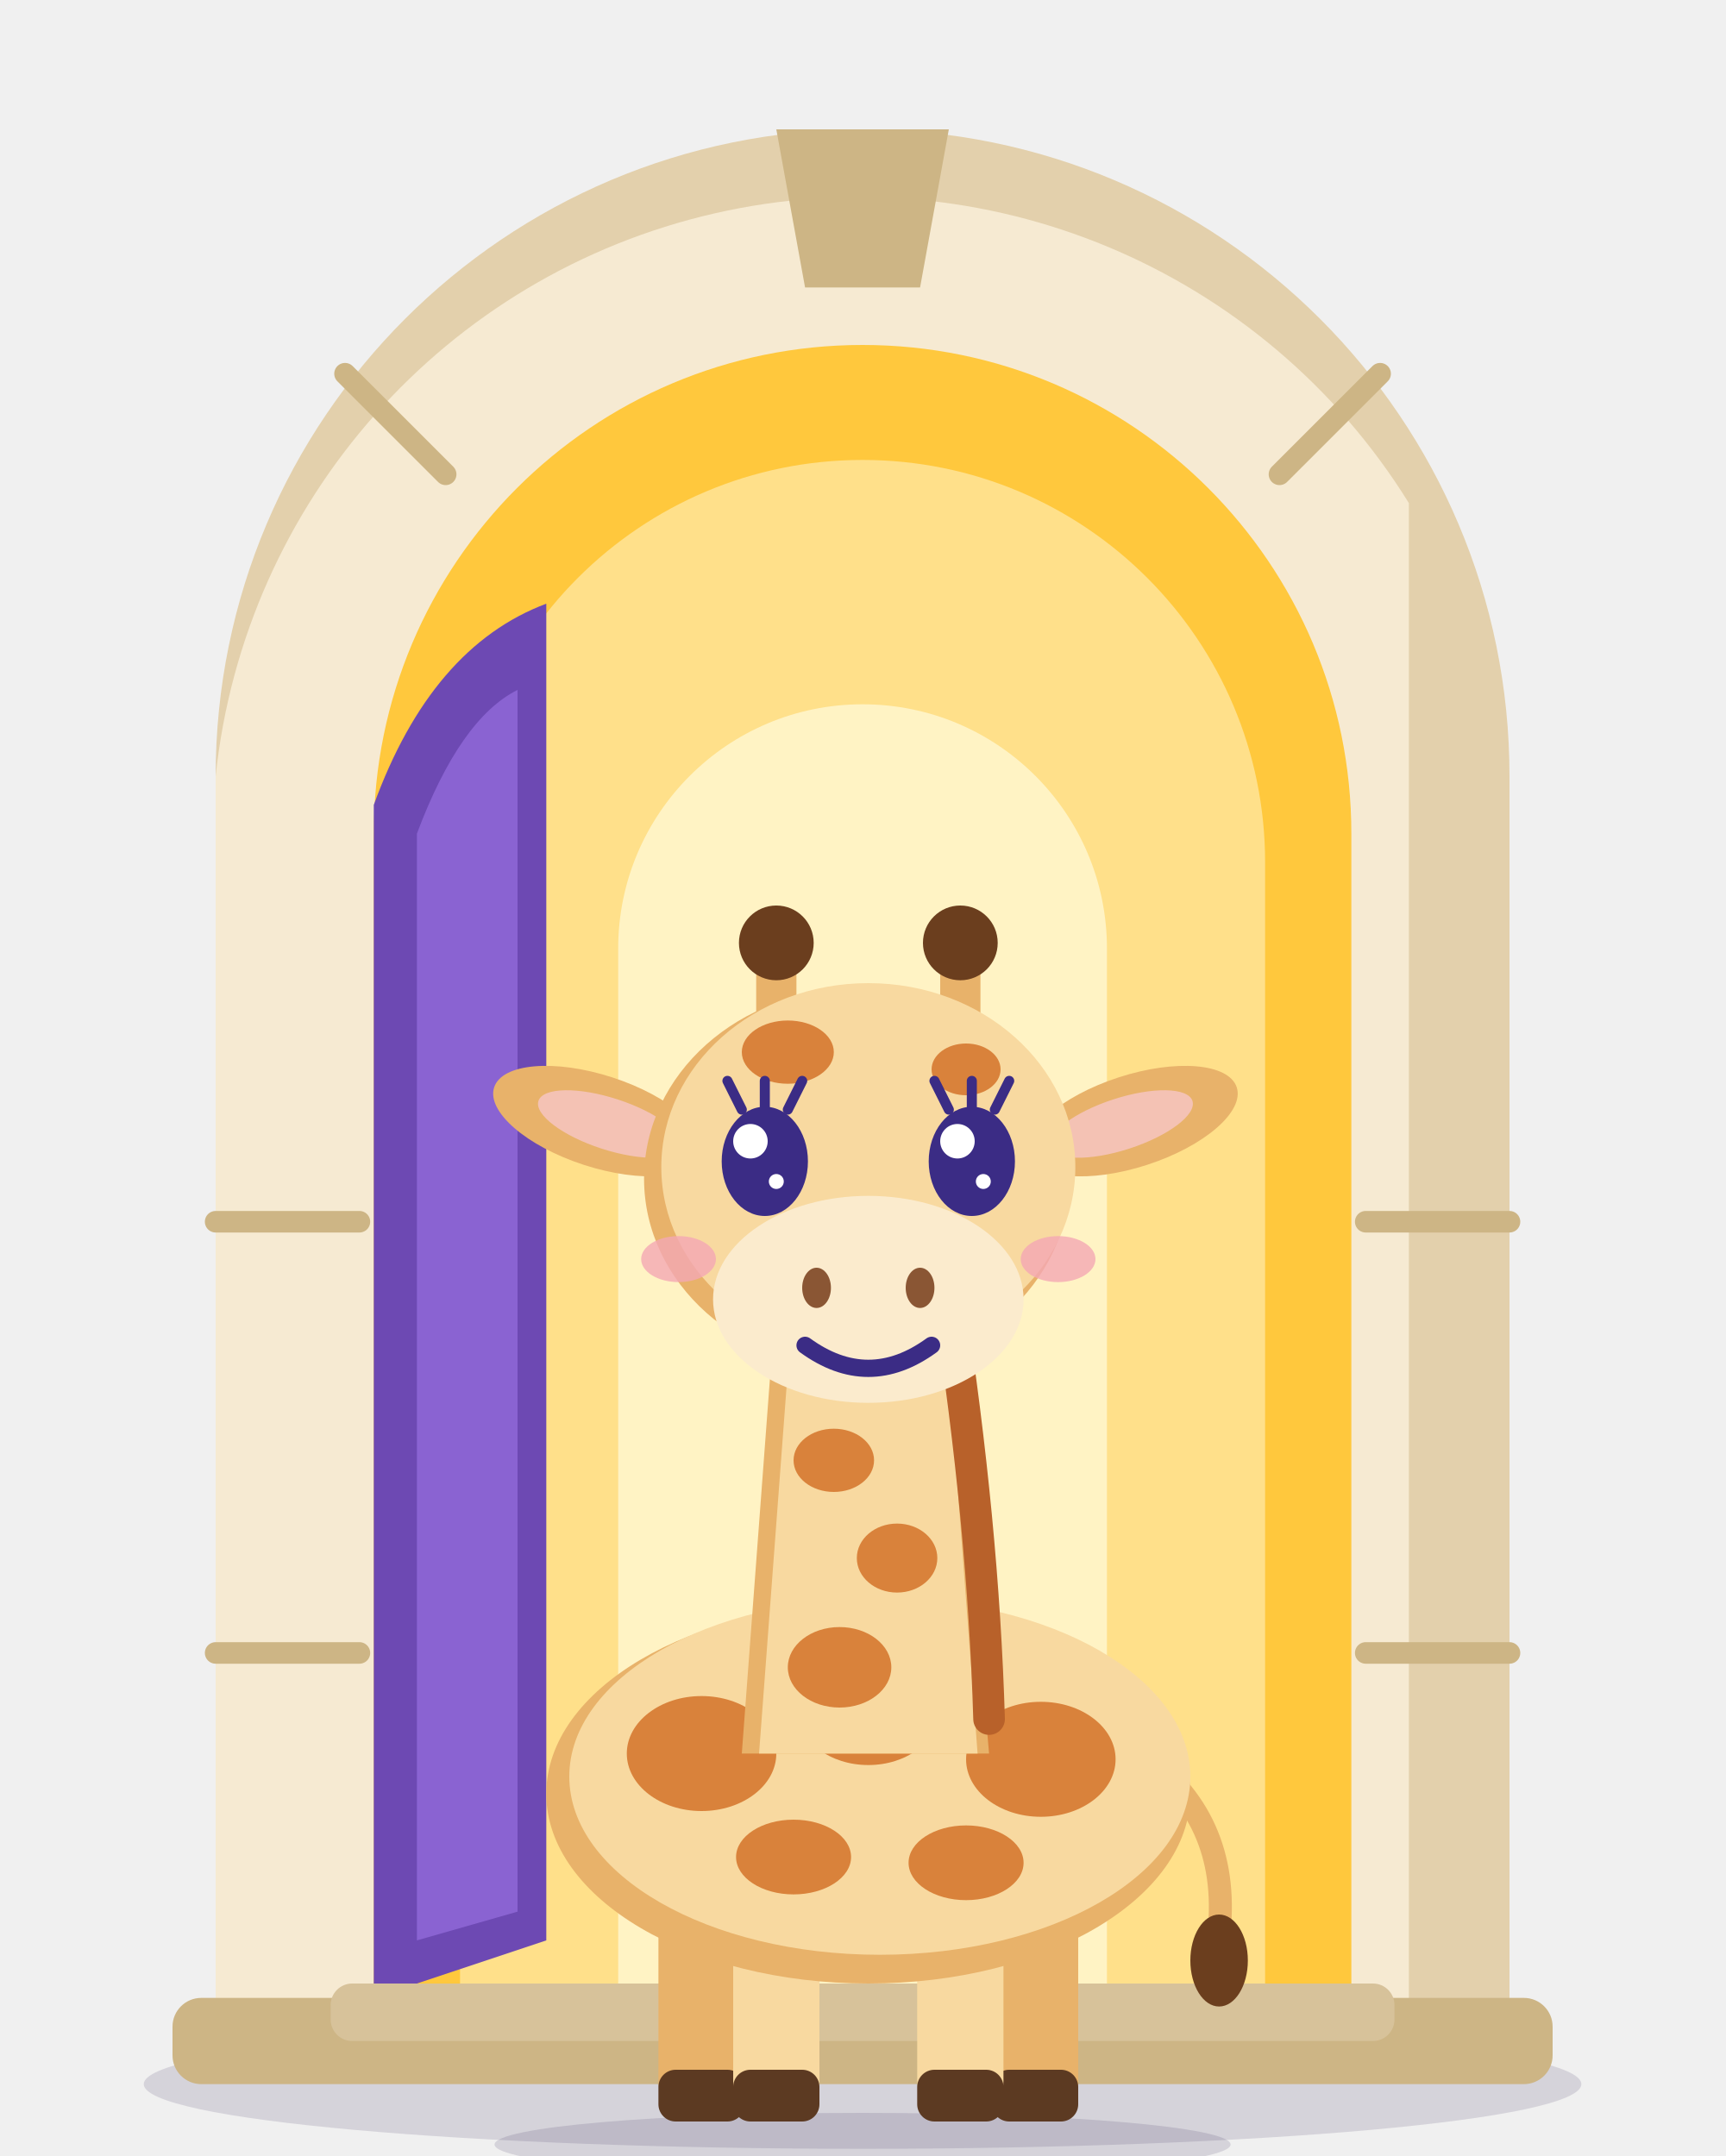
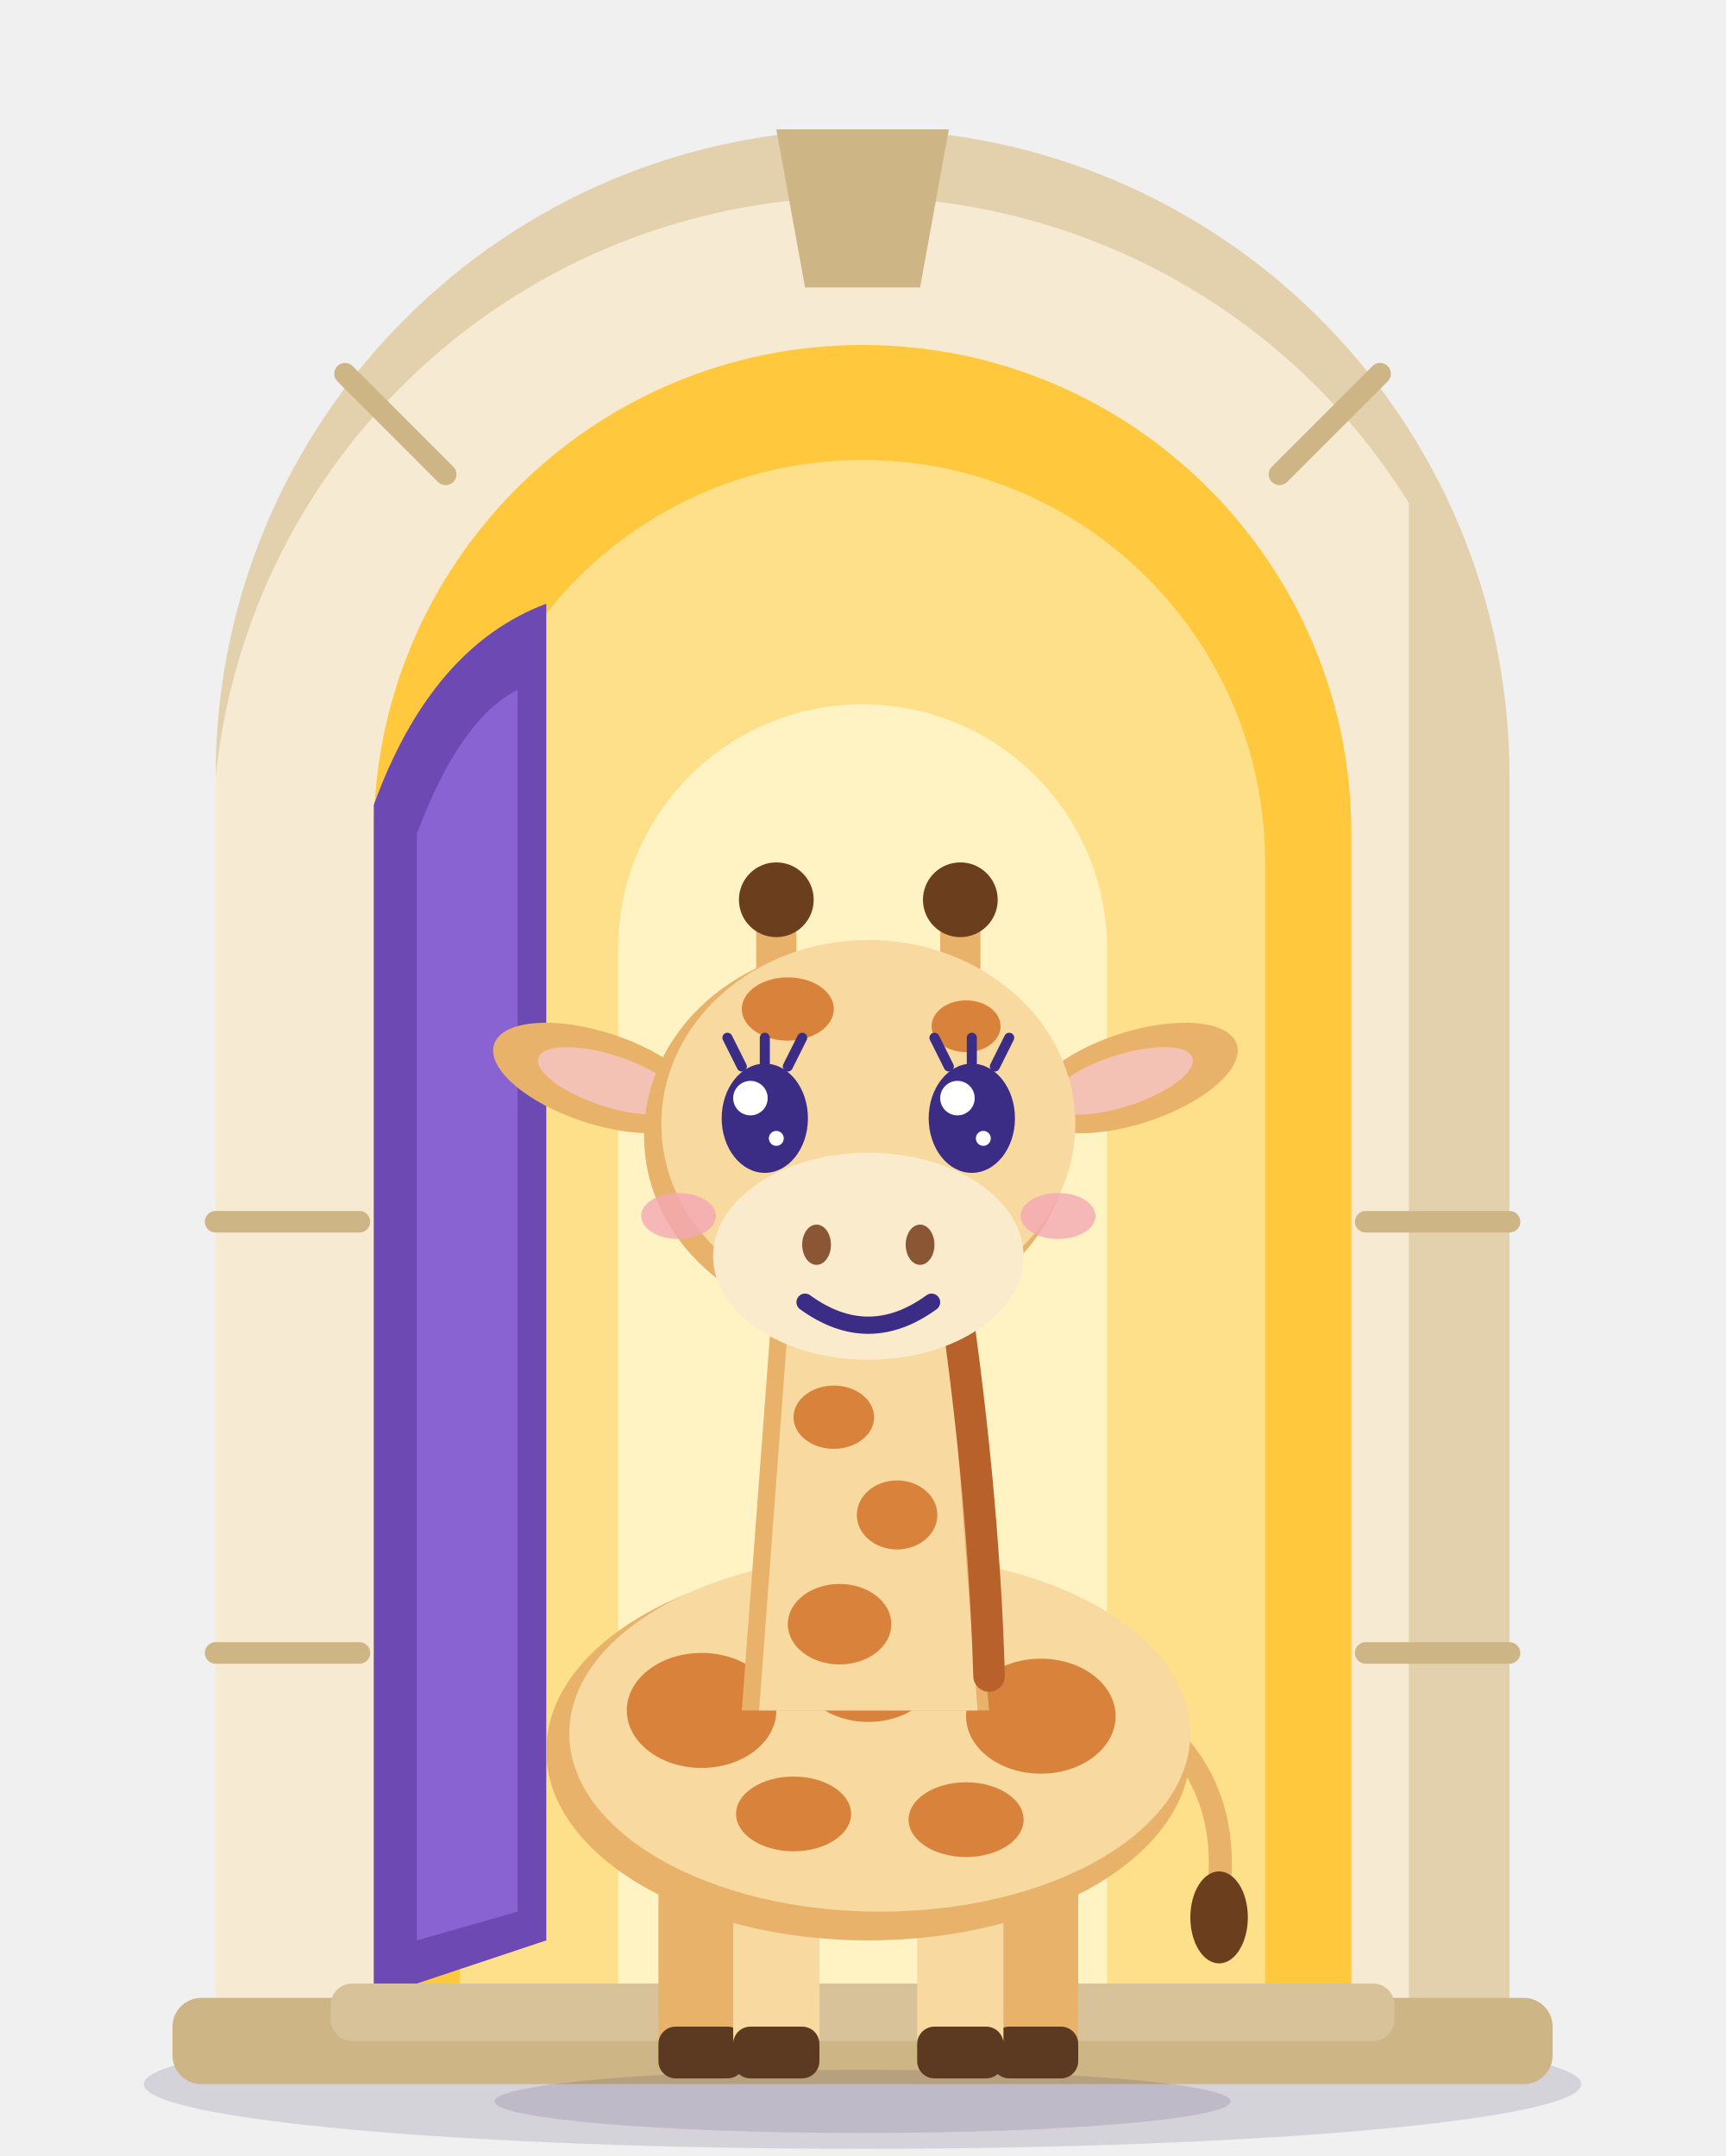
<svg xmlns="http://www.w3.org/2000/svg" viewBox="0 0 240 300" role="img" aria-label="door of the Russian course, open">
  <ellipse cx="120" cy="290" rx="100" ry="9" fill="rgba(43,35,80,0.14)" />
  <path d="M30 284 L30 108 A90 90 0 0 1 210 108 L210 284 Z" fill="#E3D0AC" />
  <path d="M30 284 L30 108 A90 90 0 0 1 196 70 L196 284 Z" fill="#F6EAD2" />
  <rect x="24" y="278" width="192" height="12" rx="4" fill="#CDB585" />
  <path d="M108 18 L132 18 L128 40 L112 40 Z" fill="#CDB585" />
  <path d="M30 170 L50 170" fill="none" stroke="#CDB585" stroke-width="3" stroke-linecap="round" />
  <path d="M30 230 L50 230" fill="none" stroke="#CDB585" stroke-width="3" stroke-linecap="round" />
  <path d="M190 170 L210 170" fill="none" stroke="#CDB585" stroke-width="3" stroke-linecap="round" />
  <path d="M190 230 L210 230" fill="none" stroke="#CDB585" stroke-width="3" stroke-linecap="round" />
  <path d="M48 52 L62 66" fill="none" stroke="#CDB585" stroke-width="3" stroke-linecap="round" />
  <path d="M192 52 L178 66" fill="none" stroke="#CDB585" stroke-width="3" stroke-linecap="round" />
  <path d="M52 278 L52 116 A68 68 0 0 1 188 116 L188 278 Z" fill="#FFC83D" />
  <path d="M64 278 L64 120 A56 56 0 0 1 176 120 L176 278 Z" fill="#FFE08A" />
  <path d="M86 278 L86 132 A34 34 0 0 1 154 132 L154 278 Z" fill="#FFF3C4" />
  <path d="M52 278 L52 112 Q60 90 76 84 L76 270 Z" fill="#6D49B3" />
  <path d="M58 270 L58 116 Q64 100 72 96 L72 266 Z" fill="#8A63D2" />
  <rect x="46" y="276" width="148" height="8" rx="3" fill="#D7C29A" />
-   <g transform="translate(17.6 112) scale(0.4)">
+   <g transform="translate(17.6 106) scale(0.4)">
    <ellipse cx="256" cy="466" rx="128" ry="11" fill="rgba(43,35,80,0.14)" />
    <path d="M352 330 Q384 352 380 392" fill="none" stroke="#E8B26A" stroke-width="8" stroke-linecap="round" />
    <ellipse cx="380" cy="402" rx="10" ry="16" fill="#6B3E1E" />
    <rect x="185" y="370" width="30" height="86" rx="12" fill="#E8B26A" />
    <rect x="185" y="440" width="30" height="18" rx="6" fill="#5C3A22" />
    <rect x="301" y="370" width="30" height="86" rx="12" fill="#E8B26A" />
    <rect x="301" y="440" width="30" height="18" rx="6" fill="#5C3A22" />
    <rect x="211" y="370" width="30" height="86" rx="12" fill="#F8D9A0" />
    <rect x="211" y="440" width="30" height="18" rx="6" fill="#5C3A22" />
    <rect x="275" y="370" width="30" height="86" rx="12" fill="#F8D9A0" />
    <rect x="275" y="440" width="30" height="18" rx="6" fill="#5C3A22" />
    <ellipse cx="258" cy="344" rx="112" ry="66" fill="#E8B26A" />
    <ellipse cx="262" cy="338" rx="108" ry="62" fill="#F8D9A0" />
    <ellipse cx="200" cy="330" rx="26" ry="20" fill="#D9823B" />
    <ellipse cx="258" cy="316" rx="24" ry="18" fill="#D9823B" />
    <ellipse cx="318" cy="332" rx="26" ry="20" fill="#D9823B" />
    <ellipse cx="232" cy="366" rx="20" ry="13" fill="#D9823B" />
    <ellipse cx="292" cy="368" rx="20" ry="13" fill="#D9823B" />
    <path d="M214 330 L226 170 Q256 150 286 170 L300 330 Z" fill="#E8B26A" />
    <path d="M220 330 L232 170 Q258 154 284 170 L296 330 Z" fill="#F8D9A0" />
    <path d="M286 172 Q298 250 300 318" fill="none" stroke="#B8612A" stroke-width="11" stroke-linecap="round" />
    <ellipse cx="248" cy="300" rx="18" ry="14" fill="#D9823B" />
    <ellipse cx="268" cy="262" rx="14" ry="12" fill="#D9823B" />
    <ellipse cx="246" cy="228" rx="14" ry="11" fill="#D9823B" />
    <ellipse cx="266" cy="196" rx="11" ry="9" fill="#D9823B" />
    <rect x="219" y="48" width="14" height="46" rx="7" fill="#E8B26A" />
    <circle cx="226" cy="48" r="13" fill="#6B3E1E" />
    <rect x="283" y="48" width="14" height="46" rx="7" fill="#E8B26A" />
    <circle cx="290" cy="48" r="13" fill="#6B3E1E" />
    <ellipse cx="164" cy="110" rx="38" ry="16" fill="#E8B26A" transform="rotate(18 164 110)" />
    <ellipse cx="168" cy="111" rx="26" ry="9" fill="#F4C2B4" transform="rotate(18 168 111)" />
    <ellipse cx="350" cy="110" rx="38" ry="16" fill="#E8B26A" transform="rotate(-18 350 110)" />
    <ellipse cx="346" cy="111" rx="26" ry="9" fill="#F4C2B4" transform="rotate(-18 346 111)" />
    <ellipse cx="254" cy="130" rx="74" ry="66" fill="#E8B26A" />
    <ellipse cx="258" cy="126" rx="72" ry="64" fill="#F8D9A0" />
    <ellipse cx="230" cy="86" rx="16" ry="11" fill="#D9823B" />
    <ellipse cx="292" cy="92" rx="12" ry="9" fill="#D9823B" />
    <ellipse cx="258" cy="172" rx="54" ry="36" fill="#FBEBCD" />
    <ellipse cx="240" cy="168" rx="5" ry="7" fill="#8A5634" />
    <ellipse cx="276" cy="168" rx="5" ry="7" fill="#8A5634" />
    <path d="M236 188 Q258 204 280 188" fill="none" stroke="#3B2C85" stroke-width="6" stroke-linecap="round" />
    <ellipse cx="222" cy="124" rx="15" ry="19" fill="#3B2C85" />
    <circle cx="217" cy="117" r="6" fill="#FFFFFF" />
    <circle cx="226" cy="131" r="2.6" fill="#FFFFFF" />
    <path d="M214 106 l-5 -10" fill="none" stroke="#3B2C85" stroke-width="3.5" stroke-linecap="round" />
    <path d="M222 106 l0 -10" fill="none" stroke="#3B2C85" stroke-width="3.5" stroke-linecap="round" />
    <path d="M230 106 l5 -10" fill="none" stroke="#3B2C85" stroke-width="3.5" stroke-linecap="round" />
    <ellipse cx="294" cy="124" rx="15" ry="19" fill="#3B2C85" />
    <circle cx="289" cy="117" r="6" fill="#FFFFFF" />
    <circle cx="298" cy="131" r="2.6" fill="#FFFFFF" />
    <path d="M286 106 l-5 -10" fill="none" stroke="#3B2C85" stroke-width="3.5" stroke-linecap="round" />
    <path d="M294 106 l0 -10" fill="none" stroke="#3B2C85" stroke-width="3.5" stroke-linecap="round" />
    <path d="M302 106 l5 -10" fill="none" stroke="#3B2C85" stroke-width="3.5" stroke-linecap="round" />
    <ellipse cx="192" cy="158" rx="13" ry="8" fill="#F4A7B4" opacity="0.8" />
    <ellipse cx="324" cy="158" rx="13" ry="8" fill="#F4A7B4" opacity="0.8" />
  </g>
</svg>
